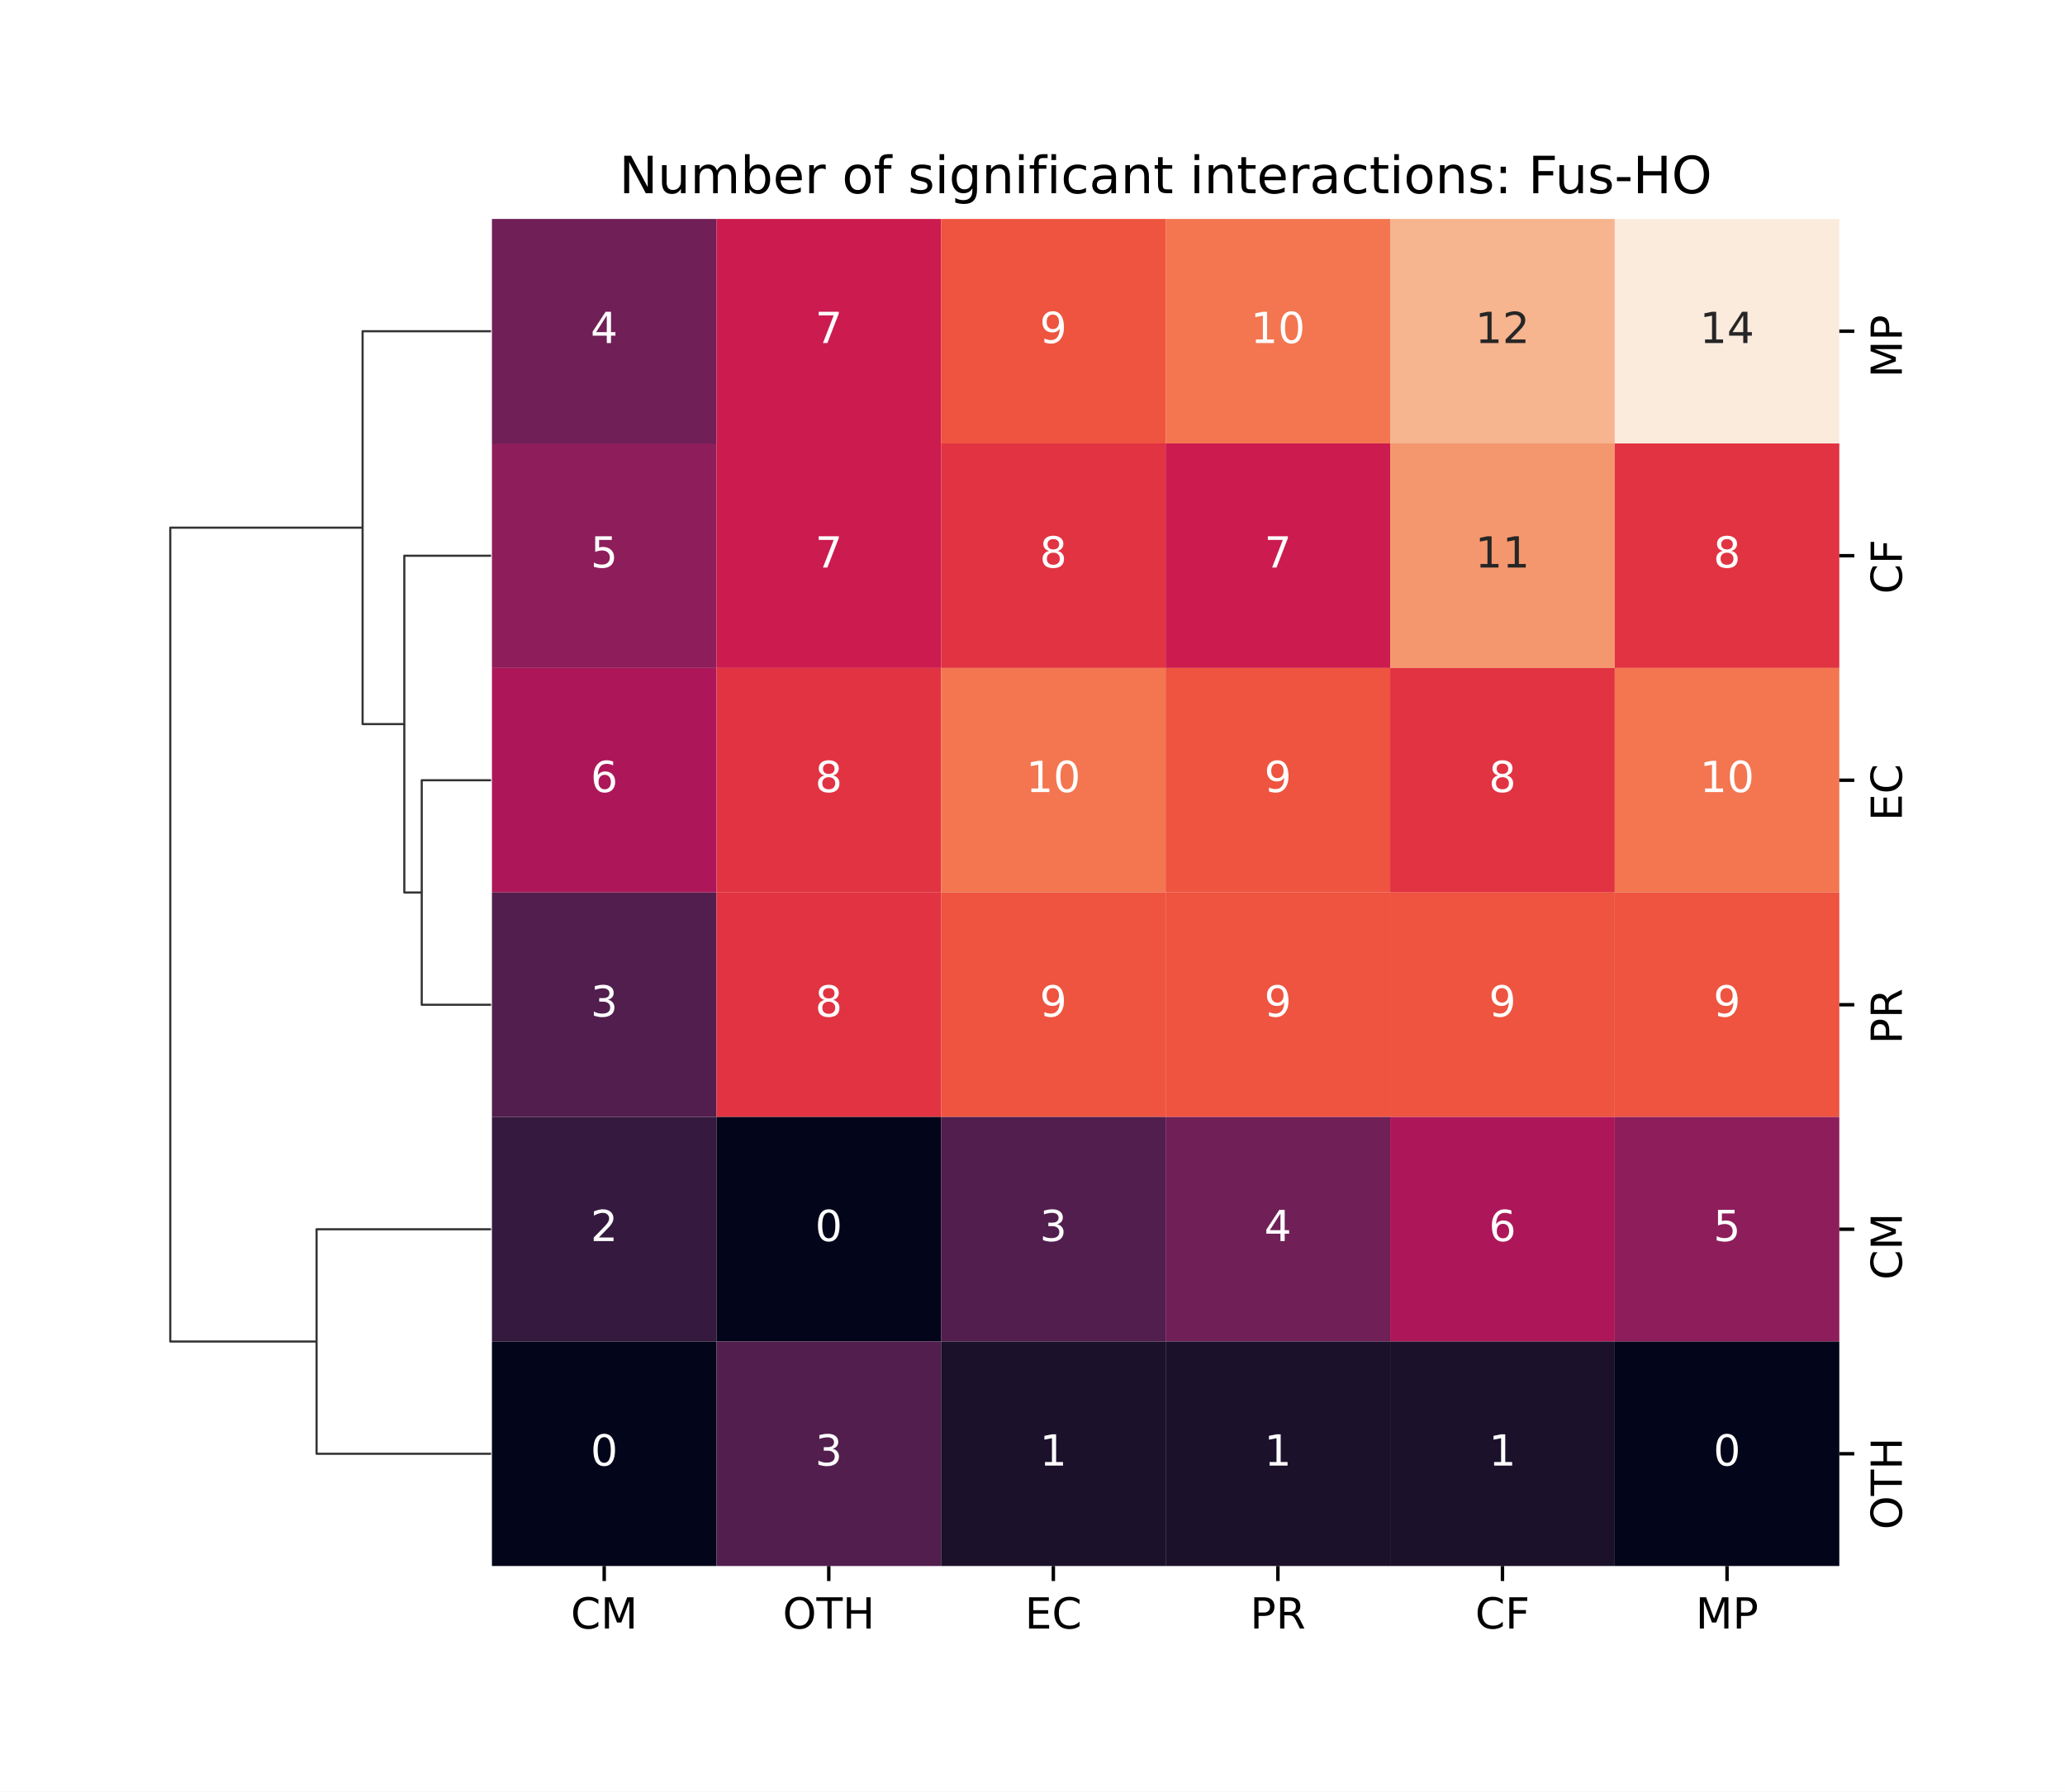
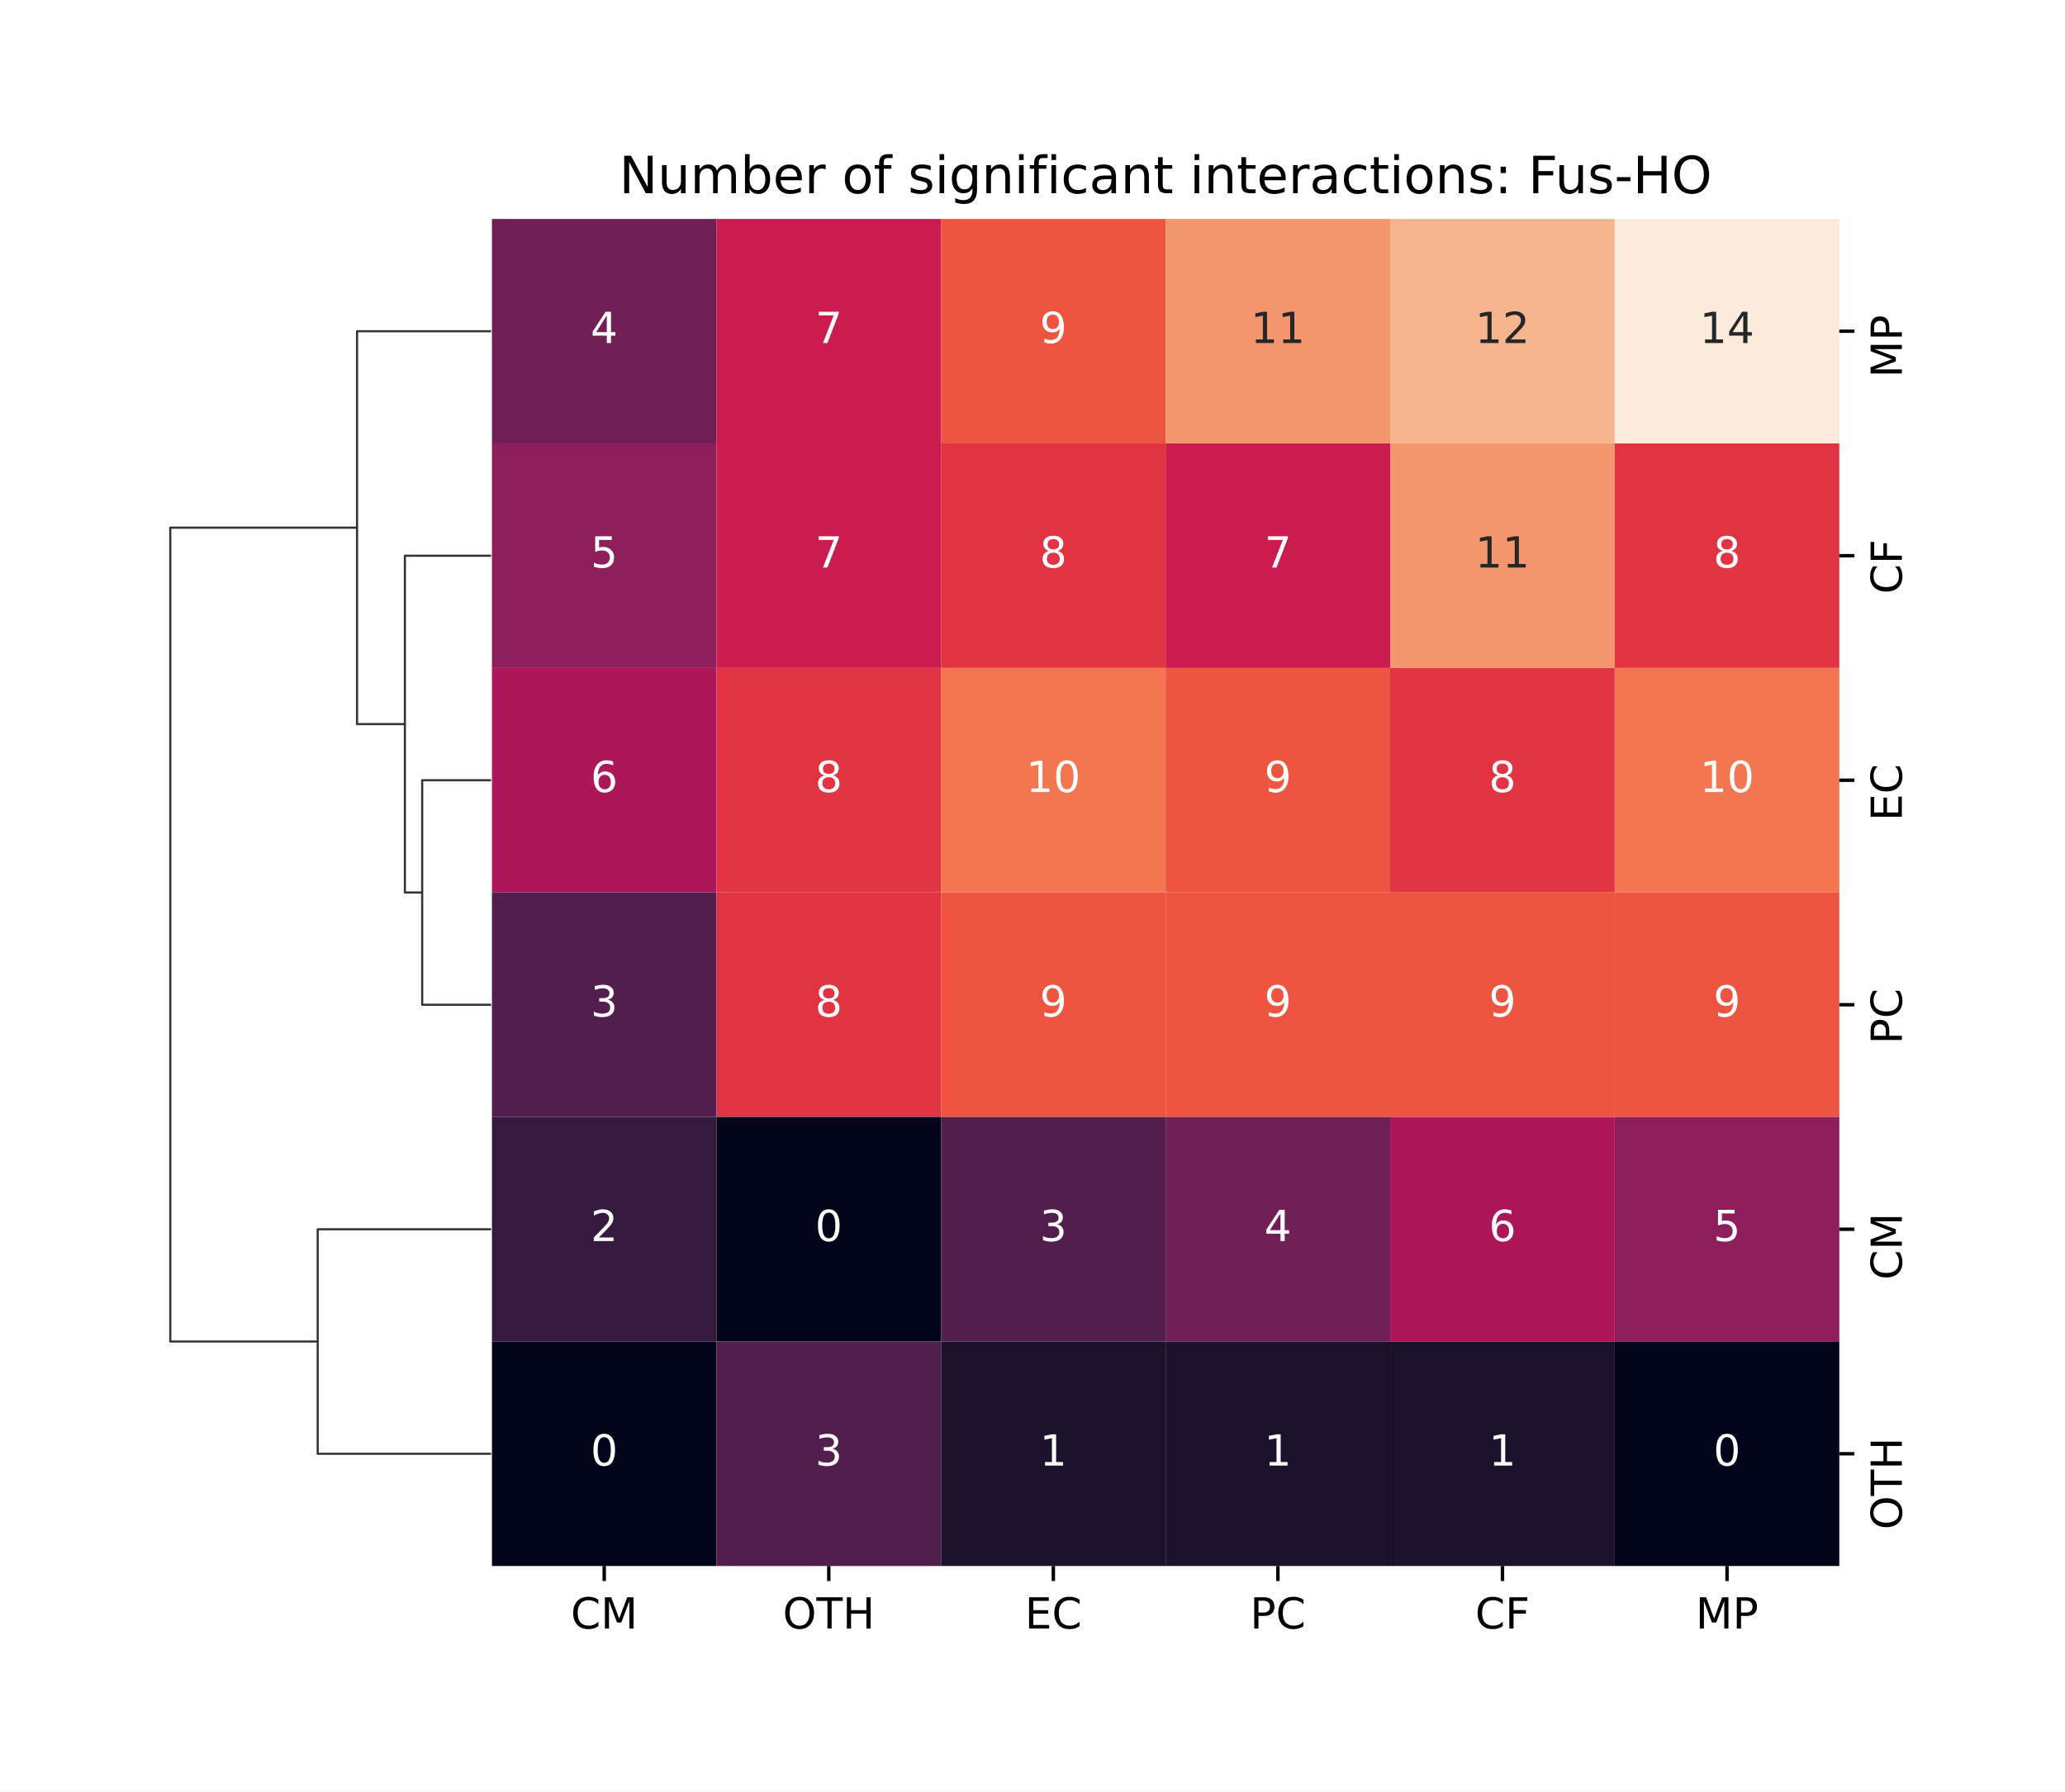
<svg xmlns="http://www.w3.org/2000/svg" xmlns:xlink="http://www.w3.org/1999/xlink" width="481.998pt" height="418.292pt" viewBox="0 0 481.998 418.292" version="1.1">
  <defs>
    <style type="text/css">*{stroke-linejoin: round; stroke-linecap: butt}</style>
  </defs>
  <g id="figure_1">
    <g id="patch_1">
      <path d="M 0 418.292  L 481.998 418.292  L 481.998 0  L 0 0  z " style="fill: #ffffff" />
    </g>
    <g id="axes_1">
      <g id="LineCollection_1">
-         <path d="M 114.624 182.158  L 98.439 182.158  L 98.439 234.574  L 114.624 234.574  " clip-path="url(#p8b8c25361e)" style="fill: none; stroke: #333333; stroke-width: 0.5" />
-         <path d="M 114.624 129.742  L 94.373 129.742  L 94.373 208.366  L 98.439 208.366  " clip-path="url(#p8b8c25361e)" style="fill: none; stroke: #333333; stroke-width: 0.5" />
-         <path d="M 114.624 77.326  L 84.635 77.326  L 84.635 169.054  L 94.373 169.054  " clip-path="url(#p8b8c25361e)" style="fill: none; stroke: #333333; stroke-width: 0.5" />
-         <path d="M 114.624 286.99  L 73.893 286.99  L 73.893 339.406  L 114.624 339.406  " clip-path="url(#p8b8c25361e)" style="fill: none; stroke: #333333; stroke-width: 0.5" />
-         <path d="M 84.635 123.19  L 39.744 123.19  L 39.744 313.198  L 73.893 313.198  " clip-path="url(#p8b8c25361e)" style="fill: none; stroke: #333333; stroke-width: 0.5" />
+         <path d="M 114.624 182.158  L 98.544 182.158  L 98.544 234.574  L 114.624 234.574  " clip-path="url(#pa2069830cd)" style="fill: none; stroke: #333333; stroke-width: 0.5" />
+         <path d="M 114.624 129.742  L 94.504 129.742  L 94.504 208.366  L 98.544 208.366  " clip-path="url(#pa2069830cd)" style="fill: none; stroke: #333333; stroke-width: 0.5" />
+         <path d="M 114.624 77.326  L 83.335 77.326  L 83.335 169.054  L 94.504 169.054  " clip-path="url(#pa2069830cd)" style="fill: none; stroke: #333333; stroke-width: 0.5" />
+         <path d="M 114.624 286.99  L 74.157 286.99  L 74.157 339.406  L 114.624 339.406  " clip-path="url(#pa2069830cd)" style="fill: none; stroke: #333333; stroke-width: 0.5" />
+         <path d="M 83.335 123.19  L 39.744 123.19  L 39.744 313.198  L 74.157 313.198  " clip-path="url(#pa2069830cd)" style="fill: none; stroke: #333333; stroke-width: 0.5" />
      </g>
    </g>
    <g id="axes_2">
      <g id="patch_2">
        <path d="M 114.824 365.614  L 429.32 365.614  L 429.32 51.118  L 114.824 51.118  z " style="fill: #ffffff" />
      </g>
      <g id="QuadMesh_1">
-         <path d="M 114.824 51.118  L 167.24 51.118  L 167.24 103.534  L 114.824 103.534  L 114.824 51.118  " clip-path="url(#p42b80b8819)" style="fill: #701f57" />
-         <path d="M 167.24 51.118  L 219.656 51.118  L 219.656 103.534  L 167.24 103.534  L 167.24 51.118  " clip-path="url(#p42b80b8819)" style="fill: #cb1b4f" />
-         <path d="M 219.656 51.118  L 272.072 51.118  L 272.072 103.534  L 219.656 103.534  L 219.656 51.118  " clip-path="url(#p42b80b8819)" style="fill: #ee543f" />
-         <path d="M 272.072 51.118  L 324.488 51.118  L 324.488 103.534  L 272.072 103.534  L 272.072 51.118  " clip-path="url(#p42b80b8819)" style="fill: #f37651" />
-         <path d="M 324.488 51.118  L 376.904 51.118  L 376.904 103.534  L 324.488 103.534  L 324.488 51.118  " clip-path="url(#p42b80b8819)" style="fill: #f6b48f" />
-         <path d="M 376.904 51.118  L 429.32 51.118  L 429.32 103.534  L 376.904 103.534  L 376.904 51.118  " clip-path="url(#p42b80b8819)" style="fill: #faebdd" />
-         <path d="M 114.824 103.534  L 167.24 103.534  L 167.24 155.95  L 114.824 155.95  L 114.824 103.534  " clip-path="url(#p42b80b8819)" style="fill: #8e1d5b" />
-         <path d="M 167.24 103.534  L 219.656 103.534  L 219.656 155.95  L 167.24 155.95  L 167.24 103.534  " clip-path="url(#p42b80b8819)" style="fill: #cb1b4f" />
-         <path d="M 219.656 103.534  L 272.072 103.534  L 272.072 155.95  L 219.656 155.95  L 219.656 103.534  " clip-path="url(#p42b80b8819)" style="fill: #e13342" />
-         <path d="M 272.072 103.534  L 324.488 103.534  L 324.488 155.95  L 272.072 155.95  L 272.072 103.534  " clip-path="url(#p42b80b8819)" style="fill: #cb1b4f" />
-         <path d="M 324.488 103.534  L 376.904 103.534  L 376.904 155.95  L 324.488 155.95  L 324.488 103.534  " clip-path="url(#p42b80b8819)" style="fill: #f5976e" />
-         <path d="M 376.904 103.534  L 429.32 103.534  L 429.32 155.95  L 376.904 155.95  L 376.904 103.534  " clip-path="url(#p42b80b8819)" style="fill: #e13342" />
-         <path d="M 114.824 155.95  L 167.24 155.95  L 167.24 208.366  L 114.824 208.366  L 114.824 155.95  " clip-path="url(#p42b80b8819)" style="fill: #ad1759" />
-         <path d="M 167.24 155.95  L 219.656 155.95  L 219.656 208.366  L 167.24 208.366  L 167.24 155.95  " clip-path="url(#p42b80b8819)" style="fill: #e13342" />
-         <path d="M 219.656 155.95  L 272.072 155.95  L 272.072 208.366  L 219.656 208.366  L 219.656 155.95  " clip-path="url(#p42b80b8819)" style="fill: #f37651" />
-         <path d="M 272.072 155.95  L 324.488 155.95  L 324.488 208.366  L 272.072 208.366  L 272.072 155.95  " clip-path="url(#p42b80b8819)" style="fill: #ee543f" />
-         <path d="M 324.488 155.95  L 376.904 155.95  L 376.904 208.366  L 324.488 208.366  L 324.488 155.95  " clip-path="url(#p42b80b8819)" style="fill: #e13342" />
-         <path d="M 376.904 155.95  L 429.32 155.95  L 429.32 208.366  L 376.904 208.366  L 376.904 155.95  " clip-path="url(#p42b80b8819)" style="fill: #f37651" />
-         <path d="M 114.824 208.366  L 167.24 208.366  L 167.24 260.782  L 114.824 260.782  L 114.824 208.366  " clip-path="url(#p42b80b8819)" style="fill: #511e4d" />
-         <path d="M 167.24 208.366  L 219.656 208.366  L 219.656 260.782  L 167.24 260.782  L 167.24 208.366  " clip-path="url(#p42b80b8819)" style="fill: #e13342" />
-         <path d="M 219.656 208.366  L 272.072 208.366  L 272.072 260.782  L 219.656 260.782  L 219.656 208.366  " clip-path="url(#p42b80b8819)" style="fill: #ee543f" />
-         <path d="M 272.072 208.366  L 324.488 208.366  L 324.488 260.782  L 272.072 260.782  L 272.072 208.366  " clip-path="url(#p42b80b8819)" style="fill: #ee543f" />
-         <path d="M 324.488 208.366  L 376.904 208.366  L 376.904 260.782  L 324.488 260.782  L 324.488 208.366  " clip-path="url(#p42b80b8819)" style="fill: #ee543f" />
-         <path d="M 376.904 208.366  L 429.32 208.366  L 429.32 260.782  L 376.904 260.782  L 376.904 208.366  " clip-path="url(#p42b80b8819)" style="fill: #ee543f" />
-         <path d="M 114.824 260.782  L 167.24 260.782  L 167.24 313.198  L 114.824 313.198  L 114.824 260.782  " clip-path="url(#p42b80b8819)" style="fill: #35193e" />
-         <path d="M 167.24 260.782  L 219.656 260.782  L 219.656 313.198  L 167.24 313.198  L 167.24 260.782  " clip-path="url(#p42b80b8819)" style="fill: #03051a" />
-         <path d="M 219.656 260.782  L 272.072 260.782  L 272.072 313.198  L 219.656 313.198  L 219.656 260.782  " clip-path="url(#p42b80b8819)" style="fill: #511e4d" />
-         <path d="M 272.072 260.782  L 324.488 260.782  L 324.488 313.198  L 272.072 313.198  L 272.072 260.782  " clip-path="url(#p42b80b8819)" style="fill: #701f57" />
-         <path d="M 324.488 260.782  L 376.904 260.782  L 376.904 313.198  L 324.488 313.198  L 324.488 260.782  " clip-path="url(#p42b80b8819)" style="fill: #ad1759" />
-         <path d="M 376.904 260.782  L 429.32 260.782  L 429.32 313.198  L 376.904 313.198  L 376.904 260.782  " clip-path="url(#p42b80b8819)" style="fill: #8e1d5b" />
-         <path d="M 114.824 313.198  L 167.24 313.198  L 167.24 365.614  L 114.824 365.614  L 114.824 313.198  " clip-path="url(#p42b80b8819)" style="fill: #03051a" />
-         <path d="M 167.24 313.198  L 219.656 313.198  L 219.656 365.614  L 167.24 365.614  L 167.24 313.198  " clip-path="url(#p42b80b8819)" style="fill: #511e4d" />
-         <path d="M 219.656 313.198  L 272.072 313.198  L 272.072 365.614  L 219.656 365.614  L 219.656 313.198  " clip-path="url(#p42b80b8819)" style="fill: #1b112b" />
-         <path d="M 272.072 313.198  L 324.488 313.198  L 324.488 365.614  L 272.072 365.614  L 272.072 313.198  " clip-path="url(#p42b80b8819)" style="fill: #1b112b" />
-         <path d="M 324.488 313.198  L 376.904 313.198  L 376.904 365.614  L 324.488 365.614  L 324.488 313.198  " clip-path="url(#p42b80b8819)" style="fill: #1b112b" />
-         <path d="M 376.904 313.198  L 429.32 313.198  L 429.32 365.614  L 376.904 365.614  L 376.904 313.198  " clip-path="url(#p42b80b8819)" style="fill: #03051a" />
+         <path d="M 114.824 51.118  L 167.24 51.118  L 167.24 103.534  L 114.824 103.534  L 114.824 51.118  " clip-path="url(#p927433a3f9)" style="fill: #701f57" />
+         <path d="M 167.24 51.118  L 219.656 51.118  L 219.656 103.534  L 167.24 103.534  L 167.24 51.118  " clip-path="url(#p927433a3f9)" style="fill: #cb1b4f" />
+         <path d="M 219.656 51.118  L 272.072 51.118  L 272.072 103.534  L 219.656 103.534  L 219.656 51.118  " clip-path="url(#p927433a3f9)" style="fill: #ee543f" />
+         <path d="M 272.072 51.118  L 324.488 51.118  L 324.488 103.534  L 272.072 103.534  L 272.072 51.118  " clip-path="url(#p927433a3f9)" style="fill: #f5976e" />
+         <path d="M 324.488 51.118  L 376.904 51.118  L 376.904 103.534  L 324.488 103.534  L 324.488 51.118  " clip-path="url(#p927433a3f9)" style="fill: #f6b48f" />
+         <path d="M 376.904 51.118  L 429.32 51.118  L 429.32 103.534  L 376.904 103.534  L 376.904 51.118  " clip-path="url(#p927433a3f9)" style="fill: #faebdd" />
+         <path d="M 114.824 103.534  L 167.24 103.534  L 167.24 155.95  L 114.824 155.95  L 114.824 103.534  " clip-path="url(#p927433a3f9)" style="fill: #8e1d5b" />
+         <path d="M 167.24 103.534  L 219.656 103.534  L 219.656 155.95  L 167.24 155.95  L 167.24 103.534  " clip-path="url(#p927433a3f9)" style="fill: #cb1b4f" />
+         <path d="M 219.656 103.534  L 272.072 103.534  L 272.072 155.95  L 219.656 155.95  L 219.656 103.534  " clip-path="url(#p927433a3f9)" style="fill: #e13342" />
+         <path d="M 272.072 103.534  L 324.488 103.534  L 324.488 155.95  L 272.072 155.95  L 272.072 103.534  " clip-path="url(#p927433a3f9)" style="fill: #cb1b4f" />
+         <path d="M 324.488 103.534  L 376.904 103.534  L 376.904 155.95  L 324.488 155.95  L 324.488 103.534  " clip-path="url(#p927433a3f9)" style="fill: #f5976e" />
+         <path d="M 376.904 103.534  L 429.32 103.534  L 429.32 155.95  L 376.904 155.95  L 376.904 103.534  " clip-path="url(#p927433a3f9)" style="fill: #e13342" />
+         <path d="M 114.824 155.95  L 167.24 155.95  L 167.24 208.366  L 114.824 208.366  L 114.824 155.95  " clip-path="url(#p927433a3f9)" style="fill: #ad1759" />
+         <path d="M 167.24 155.95  L 219.656 155.95  L 219.656 208.366  L 167.24 208.366  L 167.24 155.95  " clip-path="url(#p927433a3f9)" style="fill: #e13342" />
+         <path d="M 219.656 155.95  L 272.072 155.95  L 272.072 208.366  L 219.656 208.366  L 219.656 155.95  " clip-path="url(#p927433a3f9)" style="fill: #f37651" />
+         <path d="M 272.072 155.95  L 324.488 155.95  L 324.488 208.366  L 272.072 208.366  L 272.072 155.95  " clip-path="url(#p927433a3f9)" style="fill: #ee543f" />
+         <path d="M 324.488 155.95  L 376.904 155.95  L 376.904 208.366  L 324.488 208.366  L 324.488 155.95  " clip-path="url(#p927433a3f9)" style="fill: #e13342" />
+         <path d="M 376.904 155.95  L 429.32 155.95  L 429.32 208.366  L 376.904 208.366  L 376.904 155.95  " clip-path="url(#p927433a3f9)" style="fill: #f37651" />
+         <path d="M 114.824 208.366  L 167.24 208.366  L 167.24 260.782  L 114.824 260.782  L 114.824 208.366  " clip-path="url(#p927433a3f9)" style="fill: #511e4d" />
+         <path d="M 167.24 208.366  L 219.656 208.366  L 219.656 260.782  L 167.24 260.782  L 167.24 208.366  " clip-path="url(#p927433a3f9)" style="fill: #e13342" />
+         <path d="M 219.656 208.366  L 272.072 208.366  L 272.072 260.782  L 219.656 260.782  L 219.656 208.366  " clip-path="url(#p927433a3f9)" style="fill: #ee543f" />
+         <path d="M 272.072 208.366  L 324.488 208.366  L 324.488 260.782  L 272.072 260.782  L 272.072 208.366  " clip-path="url(#p927433a3f9)" style="fill: #ee543f" />
+         <path d="M 324.488 208.366  L 376.904 208.366  L 376.904 260.782  L 324.488 260.782  L 324.488 208.366  " clip-path="url(#p927433a3f9)" style="fill: #ee543f" />
+         <path d="M 376.904 208.366  L 429.32 208.366  L 429.32 260.782  L 376.904 260.782  L 376.904 208.366  " clip-path="url(#p927433a3f9)" style="fill: #ee543f" />
+         <path d="M 114.824 260.782  L 167.24 260.782  L 167.24 313.198  L 114.824 313.198  L 114.824 260.782  " clip-path="url(#p927433a3f9)" style="fill: #35193e" />
+         <path d="M 167.24 260.782  L 219.656 260.782  L 219.656 313.198  L 167.24 313.198  L 167.24 260.782  " clip-path="url(#p927433a3f9)" style="fill: #03051a" />
+         <path d="M 219.656 260.782  L 272.072 260.782  L 272.072 313.198  L 219.656 313.198  L 219.656 260.782  " clip-path="url(#p927433a3f9)" style="fill: #511e4d" />
+         <path d="M 272.072 260.782  L 324.488 260.782  L 324.488 313.198  L 272.072 313.198  L 272.072 260.782  " clip-path="url(#p927433a3f9)" style="fill: #701f57" />
+         <path d="M 324.488 260.782  L 376.904 260.782  L 376.904 313.198  L 324.488 313.198  L 324.488 260.782  " clip-path="url(#p927433a3f9)" style="fill: #ad1759" />
+         <path d="M 376.904 260.782  L 429.32 260.782  L 429.32 313.198  L 376.904 313.198  L 376.904 260.782  " clip-path="url(#p927433a3f9)" style="fill: #8e1d5b" />
+         <path d="M 114.824 313.198  L 167.24 313.198  L 167.24 365.614  L 114.824 365.614  L 114.824 313.198  " clip-path="url(#p927433a3f9)" style="fill: #03051a" />
+         <path d="M 167.24 313.198  L 219.656 313.198  L 219.656 365.614  L 167.24 365.614  L 167.24 313.198  " clip-path="url(#p927433a3f9)" style="fill: #511e4d" />
+         <path d="M 219.656 313.198  L 272.072 313.198  L 272.072 365.614  L 219.656 365.614  L 219.656 313.198  " clip-path="url(#p927433a3f9)" style="fill: #1b112b" />
+         <path d="M 272.072 313.198  L 324.488 313.198  L 324.488 365.614  L 272.072 365.614  L 272.072 313.198  " clip-path="url(#p927433a3f9)" style="fill: #1b112b" />
+         <path d="M 324.488 313.198  L 376.904 313.198  L 376.904 365.614  L 324.488 365.614  L 324.488 313.198  " clip-path="url(#p927433a3f9)" style="fill: #1b112b" />
+         <path d="M 376.904 313.198  L 429.32 313.198  L 429.32 365.614  L 376.904 365.614  L 376.904 313.198  " clip-path="url(#p927433a3f9)" style="fill: #03051a" />
      </g>
      <g id="matplotlib.axis_1">
        <g id="xtick_1">
          <g id="line2d_1">
            <defs>
-               <path id="mcbe3bfb4ef" d="M 0 0  L 0 3.5  " style="stroke: #000000; stroke-width: 0.8" />
+               <path id="mae37ddc9cd" d="M 0 0  L 0 3.5  " style="stroke: #000000; stroke-width: 0.8" />
            </defs>
            <g>
-               <use xlink:href="#mcbe3bfb4ef" x="141.032" y="365.614" style="stroke: #000000; stroke-width: 0.8" />
+               <use xlink:href="#mae37ddc9cd" x="141.032" y="365.614" style="stroke: #000000; stroke-width: 0.8" />
            </g>
          </g>
          <g id="text_1">
            <text style="font-size: 10px; font-family: 'DejaVu Sans', 'Bitstream Vera Sans', 'Computer Modern Sans Serif', 'Lucida Grande', 'Verdana', 'Geneva', 'Lucid', 'Arial', 'Helvetica', 'Avant Garde', sans-serif; text-anchor: middle" x="141.032" y="380.213" transform="rotate(-0 141.032 380.2126)">CM</text>
          </g>
        </g>
        <g id="xtick_2">
          <g id="line2d_2">
            <g>
-               <use xlink:href="#mcbe3bfb4ef" x="193.448" y="365.614" style="stroke: #000000; stroke-width: 0.8" />
+               <use xlink:href="#mae37ddc9cd" x="193.448" y="365.614" style="stroke: #000000; stroke-width: 0.8" />
            </g>
          </g>
          <g id="text_2">
            <text style="font-size: 10px; font-family: 'DejaVu Sans', 'Bitstream Vera Sans', 'Computer Modern Sans Serif', 'Lucida Grande', 'Verdana', 'Geneva', 'Lucid', 'Arial', 'Helvetica', 'Avant Garde', sans-serif; text-anchor: middle" x="193.448" y="380.213" transform="rotate(-0 193.448 380.2126)">OTH</text>
          </g>
        </g>
        <g id="xtick_3">
          <g id="line2d_3">
            <g>
-               <use xlink:href="#mcbe3bfb4ef" x="245.864" y="365.614" style="stroke: #000000; stroke-width: 0.8" />
+               <use xlink:href="#mae37ddc9cd" x="245.864" y="365.614" style="stroke: #000000; stroke-width: 0.8" />
            </g>
          </g>
          <g id="text_3">
            <text style="font-size: 10px; font-family: 'DejaVu Sans', 'Bitstream Vera Sans', 'Computer Modern Sans Serif', 'Lucida Grande', 'Verdana', 'Geneva', 'Lucid', 'Arial', 'Helvetica', 'Avant Garde', sans-serif; text-anchor: middle" x="245.864" y="380.213" transform="rotate(-0 245.864 380.2126)">EC</text>
          </g>
        </g>
        <g id="xtick_4">
          <g id="line2d_4">
            <g>
-               <use xlink:href="#mcbe3bfb4ef" x="298.28" y="365.614" style="stroke: #000000; stroke-width: 0.8" />
+               <use xlink:href="#mae37ddc9cd" x="298.28" y="365.614" style="stroke: #000000; stroke-width: 0.8" />
            </g>
          </g>
          <g id="text_4">
-             <text style="font-size: 10px; font-family: 'DejaVu Sans', 'Bitstream Vera Sans', 'Computer Modern Sans Serif', 'Lucida Grande', 'Verdana', 'Geneva', 'Lucid', 'Arial', 'Helvetica', 'Avant Garde', sans-serif; text-anchor: middle" x="298.28" y="380.213" transform="rotate(-0 298.28 380.2126)">PR</text>
+             <text style="font-size: 10px; font-family: 'DejaVu Sans', 'Bitstream Vera Sans', 'Computer Modern Sans Serif', 'Lucida Grande', 'Verdana', 'Geneva', 'Lucid', 'Arial', 'Helvetica', 'Avant Garde', sans-serif; text-anchor: middle" x="298.28" y="380.213" transform="rotate(-0 298.28 380.2126)">PC</text>
          </g>
        </g>
        <g id="xtick_5">
          <g id="line2d_5">
            <g>
-               <use xlink:href="#mcbe3bfb4ef" x="350.696" y="365.614" style="stroke: #000000; stroke-width: 0.8" />
+               <use xlink:href="#mae37ddc9cd" x="350.696" y="365.614" style="stroke: #000000; stroke-width: 0.8" />
            </g>
          </g>
          <g id="text_5">
            <text style="font-size: 10px; font-family: 'DejaVu Sans', 'Bitstream Vera Sans', 'Computer Modern Sans Serif', 'Lucida Grande', 'Verdana', 'Geneva', 'Lucid', 'Arial', 'Helvetica', 'Avant Garde', sans-serif; text-anchor: middle" x="350.696" y="380.213" transform="rotate(-0 350.696 380.2126)">CF</text>
          </g>
        </g>
        <g id="xtick_6">
          <g id="line2d_6">
            <g>
-               <use xlink:href="#mcbe3bfb4ef" x="403.112" y="365.614" style="stroke: #000000; stroke-width: 0.8" />
+               <use xlink:href="#mae37ddc9cd" x="403.112" y="365.614" style="stroke: #000000; stroke-width: 0.8" />
            </g>
          </g>
          <g id="text_6">
            <text style="font-size: 10px; font-family: 'DejaVu Sans', 'Bitstream Vera Sans', 'Computer Modern Sans Serif', 'Lucida Grande', 'Verdana', 'Geneva', 'Lucid', 'Arial', 'Helvetica', 'Avant Garde', sans-serif; text-anchor: middle" x="403.112" y="380.213" transform="rotate(-0 403.112 380.2126)">MP</text>
          </g>
        </g>
      </g>
      <g id="matplotlib.axis_2">
        <g id="ytick_1">
          <g id="line2d_7">
            <defs>
-               <path id="m24ce72ab6a" d="M 0 0  L 3.5 0  " style="stroke: #000000; stroke-width: 0.8" />
+               <path id="m89f5abb1a2" d="M 0 0  L 3.5 0  " style="stroke: #000000; stroke-width: 0.8" />
            </defs>
            <g>
-               <use xlink:href="#m24ce72ab6a" x="429.32" y="77.326" style="stroke: #000000; stroke-width: 0.8" />
+               <use xlink:href="#m89f5abb1a2" x="429.32" y="77.326" style="stroke: #000000; stroke-width: 0.8" />
            </g>
          </g>
          <g id="text_7">
            <text style="font-size: 10px; font-family: 'DejaVu Sans', 'Bitstream Vera Sans', 'Computer Modern Sans Serif', 'Lucida Grande', 'Verdana', 'Geneva', 'Lucid', 'Arial', 'Helvetica', 'Avant Garde', sans-serif" transform="translate(443.9184 88.18472) rotate(-90)">MP</text>
          </g>
        </g>
        <g id="ytick_2">
          <g id="line2d_8">
            <g>
-               <use xlink:href="#m24ce72ab6a" x="429.32" y="129.742" style="stroke: #000000; stroke-width: 0.8" />
+               <use xlink:href="#m89f5abb1a2" x="429.32" y="129.742" style="stroke: #000000; stroke-width: 0.8" />
            </g>
          </g>
          <g id="text_8">
            <text style="font-size: 10px; font-family: 'DejaVu Sans', 'Bitstream Vera Sans', 'Computer Modern Sans Serif', 'Lucida Grande', 'Verdana', 'Geneva', 'Lucid', 'Arial', 'Helvetica', 'Avant Garde', sans-serif" transform="translate(443.9184 138.6773) rotate(-90)">CF</text>
          </g>
        </g>
        <g id="ytick_3">
          <g id="line2d_9">
            <g>
-               <use xlink:href="#m24ce72ab6a" x="429.32" y="182.158" style="stroke: #000000; stroke-width: 0.8" />
+               <use xlink:href="#m89f5abb1a2" x="429.32" y="182.158" style="stroke: #000000; stroke-width: 0.8" />
            </g>
          </g>
          <g id="text_9">
            <text style="font-size: 10px; font-family: 'DejaVu Sans', 'Bitstream Vera Sans', 'Computer Modern Sans Serif', 'Lucida Grande', 'Verdana', 'Geneva', 'Lucid', 'Arial', 'Helvetica', 'Avant Garde', sans-serif" transform="translate(443.9184 191.6605) rotate(-90)">EC</text>
          </g>
        </g>
        <g id="ytick_4">
          <g id="line2d_10">
            <g>
-               <use xlink:href="#m24ce72ab6a" x="429.32" y="234.574" style="stroke: #000000; stroke-width: 0.8" />
+               <use xlink:href="#m89f5abb1a2" x="429.32" y="234.574" style="stroke: #000000; stroke-width: 0.8" />
            </g>
          </g>
          <g id="text_10">
-             <text style="font-size: 10px; font-family: 'DejaVu Sans', 'Bitstream Vera Sans', 'Computer Modern Sans Serif', 'Lucida Grande', 'Verdana', 'Geneva', 'Lucid', 'Arial', 'Helvetica', 'Avant Garde', sans-serif" transform="translate(443.9184 243.753) rotate(-90)">PR</text>
+             <text style="font-size: 10px; font-family: 'DejaVu Sans', 'Bitstream Vera Sans', 'Computer Modern Sans Serif', 'Lucida Grande', 'Verdana', 'Geneva', 'Lucid', 'Arial', 'Helvetica', 'Avant Garde', sans-serif" transform="translate(443.9184 243.7874) rotate(-90)">PC</text>
          </g>
        </g>
        <g id="ytick_5">
          <g id="line2d_11">
            <g>
-               <use xlink:href="#m24ce72ab6a" x="429.32" y="286.99" style="stroke: #000000; stroke-width: 0.8" />
+               <use xlink:href="#m89f5abb1a2" x="429.32" y="286.99" style="stroke: #000000; stroke-width: 0.8" />
            </g>
          </g>
          <g id="text_11">
            <text style="font-size: 10px; font-family: 'DejaVu Sans', 'Bitstream Vera Sans', 'Computer Modern Sans Serif', 'Lucida Grande', 'Verdana', 'Geneva', 'Lucid', 'Arial', 'Helvetica', 'Avant Garde', sans-serif" transform="translate(443.9184 298.8018) rotate(-90)">CM</text>
          </g>
        </g>
        <g id="ytick_6">
          <g id="line2d_12">
            <g>
-               <use xlink:href="#m24ce72ab6a" x="429.32" y="339.406" style="stroke: #000000; stroke-width: 0.8" />
+               <use xlink:href="#m89f5abb1a2" x="429.32" y="339.406" style="stroke: #000000; stroke-width: 0.8" />
            </g>
          </g>
          <g id="text_12">
            <text style="font-size: 10px; font-family: 'DejaVu Sans', 'Bitstream Vera Sans', 'Computer Modern Sans Serif', 'Lucida Grande', 'Verdana', 'Geneva', 'Lucid', 'Arial', 'Helvetica', 'Avant Garde', sans-serif" transform="translate(443.9184 357.1069) rotate(-90)">OTH</text>
          </g>
        </g>
      </g>
      <g id="text_13">
        <text style="font-size: 10px; font-family: 'DejaVu Sans', 'Bitstream Vera Sans', 'Computer Modern Sans Serif', 'Lucida Grande', 'Verdana', 'Geneva', 'Lucid', 'Arial', 'Helvetica', 'Avant Garde', sans-serif; text-anchor: middle; fill: #ffffff" x="141.032" y="80.085" transform="rotate(-0 141.032 80.0855)">4</text>
      </g>
      <g id="text_14">
        <text style="font-size: 10px; font-family: 'DejaVu Sans', 'Bitstream Vera Sans', 'Computer Modern Sans Serif', 'Lucida Grande', 'Verdana', 'Geneva', 'Lucid', 'Arial', 'Helvetica', 'Avant Garde', sans-serif; text-anchor: middle; fill: #ffffff" x="193.448" y="80.085" transform="rotate(-0 193.448 80.0855)">7</text>
      </g>
      <g id="text_15">
        <text style="font-size: 10px; font-family: 'DejaVu Sans', 'Bitstream Vera Sans', 'Computer Modern Sans Serif', 'Lucida Grande', 'Verdana', 'Geneva', 'Lucid', 'Arial', 'Helvetica', 'Avant Garde', sans-serif; text-anchor: middle; fill: #ffffff" x="245.864" y="80.085" transform="rotate(-0 245.864 80.0855)">9</text>
      </g>
      <g id="text_16">
-         <text style="font-size: 10px; font-family: 'DejaVu Sans', 'Bitstream Vera Sans', 'Computer Modern Sans Serif', 'Lucida Grande', 'Verdana', 'Geneva', 'Lucid', 'Arial', 'Helvetica', 'Avant Garde', sans-serif; text-anchor: middle; fill: #ffffff" x="298.28" y="80.085" transform="rotate(-0 298.28 80.0855)">10</text>
+         <text style="font-size: 10px; font-family: 'DejaVu Sans', 'Bitstream Vera Sans', 'Computer Modern Sans Serif', 'Lucida Grande', 'Verdana', 'Geneva', 'Lucid', 'Arial', 'Helvetica', 'Avant Garde', sans-serif; text-anchor: middle; fill: #262626" x="298.28" y="80.085" transform="rotate(-0 298.28 80.0855)">11</text>
      </g>
      <g id="text_17">
        <text style="font-size: 10px; font-family: 'DejaVu Sans', 'Bitstream Vera Sans', 'Computer Modern Sans Serif', 'Lucida Grande', 'Verdana', 'Geneva', 'Lucid', 'Arial', 'Helvetica', 'Avant Garde', sans-serif; text-anchor: middle; fill: #262626" x="350.696" y="80.085" transform="rotate(-0 350.696 80.0855)">12</text>
      </g>
      <g id="text_18">
        <text style="font-size: 10px; font-family: 'DejaVu Sans', 'Bitstream Vera Sans', 'Computer Modern Sans Serif', 'Lucida Grande', 'Verdana', 'Geneva', 'Lucid', 'Arial', 'Helvetica', 'Avant Garde', sans-serif; text-anchor: middle; fill: #262626" x="403.112" y="80.085" transform="rotate(-0 403.112 80.0855)">14</text>
      </g>
      <g id="text_19">
        <text style="font-size: 10px; font-family: 'DejaVu Sans', 'Bitstream Vera Sans', 'Computer Modern Sans Serif', 'Lucida Grande', 'Verdana', 'Geneva', 'Lucid', 'Arial', 'Helvetica', 'Avant Garde', sans-serif; text-anchor: middle; fill: #ffffff" x="141.032" y="132.501" transform="rotate(-0 141.032 132.5015)">5</text>
      </g>
      <g id="text_20">
        <text style="font-size: 10px; font-family: 'DejaVu Sans', 'Bitstream Vera Sans', 'Computer Modern Sans Serif', 'Lucida Grande', 'Verdana', 'Geneva', 'Lucid', 'Arial', 'Helvetica', 'Avant Garde', sans-serif; text-anchor: middle; fill: #ffffff" x="193.448" y="132.501" transform="rotate(-0 193.448 132.5015)">7</text>
      </g>
      <g id="text_21">
        <text style="font-size: 10px; font-family: 'DejaVu Sans', 'Bitstream Vera Sans', 'Computer Modern Sans Serif', 'Lucida Grande', 'Verdana', 'Geneva', 'Lucid', 'Arial', 'Helvetica', 'Avant Garde', sans-serif; text-anchor: middle; fill: #ffffff" x="245.864" y="132.501" transform="rotate(-0 245.864 132.5015)">8</text>
      </g>
      <g id="text_22">
        <text style="font-size: 10px; font-family: 'DejaVu Sans', 'Bitstream Vera Sans', 'Computer Modern Sans Serif', 'Lucida Grande', 'Verdana', 'Geneva', 'Lucid', 'Arial', 'Helvetica', 'Avant Garde', sans-serif; text-anchor: middle; fill: #ffffff" x="298.28" y="132.501" transform="rotate(-0 298.28 132.5015)">7</text>
      </g>
      <g id="text_23">
        <text style="font-size: 10px; font-family: 'DejaVu Sans', 'Bitstream Vera Sans', 'Computer Modern Sans Serif', 'Lucida Grande', 'Verdana', 'Geneva', 'Lucid', 'Arial', 'Helvetica', 'Avant Garde', sans-serif; text-anchor: middle; fill: #262626" x="350.696" y="132.501" transform="rotate(-0 350.696 132.5015)">11</text>
      </g>
      <g id="text_24">
        <text style="font-size: 10px; font-family: 'DejaVu Sans', 'Bitstream Vera Sans', 'Computer Modern Sans Serif', 'Lucida Grande', 'Verdana', 'Geneva', 'Lucid', 'Arial', 'Helvetica', 'Avant Garde', sans-serif; text-anchor: middle; fill: #ffffff" x="403.112" y="132.501" transform="rotate(-0 403.112 132.5015)">8</text>
      </g>
      <g id="text_25">
        <text style="font-size: 10px; font-family: 'DejaVu Sans', 'Bitstream Vera Sans', 'Computer Modern Sans Serif', 'Lucida Grande', 'Verdana', 'Geneva', 'Lucid', 'Arial', 'Helvetica', 'Avant Garde', sans-serif; text-anchor: middle; fill: #ffffff" x="141.032" y="184.917" transform="rotate(-0 141.032 184.9175)">6</text>
      </g>
      <g id="text_26">
        <text style="font-size: 10px; font-family: 'DejaVu Sans', 'Bitstream Vera Sans', 'Computer Modern Sans Serif', 'Lucida Grande', 'Verdana', 'Geneva', 'Lucid', 'Arial', 'Helvetica', 'Avant Garde', sans-serif; text-anchor: middle; fill: #ffffff" x="193.448" y="184.917" transform="rotate(-0 193.448 184.9175)">8</text>
      </g>
      <g id="text_27">
        <text style="font-size: 10px; font-family: 'DejaVu Sans', 'Bitstream Vera Sans', 'Computer Modern Sans Serif', 'Lucida Grande', 'Verdana', 'Geneva', 'Lucid', 'Arial', 'Helvetica', 'Avant Garde', sans-serif; text-anchor: middle; fill: #ffffff" x="245.864" y="184.917" transform="rotate(-0 245.864 184.9175)">10</text>
      </g>
      <g id="text_28">
        <text style="font-size: 10px; font-family: 'DejaVu Sans', 'Bitstream Vera Sans', 'Computer Modern Sans Serif', 'Lucida Grande', 'Verdana', 'Geneva', 'Lucid', 'Arial', 'Helvetica', 'Avant Garde', sans-serif; text-anchor: middle; fill: #ffffff" x="298.28" y="184.917" transform="rotate(-0 298.28 184.9175)">9</text>
      </g>
      <g id="text_29">
        <text style="font-size: 10px; font-family: 'DejaVu Sans', 'Bitstream Vera Sans', 'Computer Modern Sans Serif', 'Lucida Grande', 'Verdana', 'Geneva', 'Lucid', 'Arial', 'Helvetica', 'Avant Garde', sans-serif; text-anchor: middle; fill: #ffffff" x="350.696" y="184.917" transform="rotate(-0 350.696 184.9175)">8</text>
      </g>
      <g id="text_30">
        <text style="font-size: 10px; font-family: 'DejaVu Sans', 'Bitstream Vera Sans', 'Computer Modern Sans Serif', 'Lucida Grande', 'Verdana', 'Geneva', 'Lucid', 'Arial', 'Helvetica', 'Avant Garde', sans-serif; text-anchor: middle; fill: #ffffff" x="403.112" y="184.917" transform="rotate(-0 403.112 184.9175)">10</text>
      </g>
      <g id="text_31">
        <text style="font-size: 10px; font-family: 'DejaVu Sans', 'Bitstream Vera Sans', 'Computer Modern Sans Serif', 'Lucida Grande', 'Verdana', 'Geneva', 'Lucid', 'Arial', 'Helvetica', 'Avant Garde', sans-serif; text-anchor: middle; fill: #ffffff" x="141.032" y="237.333" transform="rotate(-0 141.032 237.3335)">3</text>
      </g>
      <g id="text_32">
        <text style="font-size: 10px; font-family: 'DejaVu Sans', 'Bitstream Vera Sans', 'Computer Modern Sans Serif', 'Lucida Grande', 'Verdana', 'Geneva', 'Lucid', 'Arial', 'Helvetica', 'Avant Garde', sans-serif; text-anchor: middle; fill: #ffffff" x="193.448" y="237.333" transform="rotate(-0 193.448 237.3335)">8</text>
      </g>
      <g id="text_33">
        <text style="font-size: 10px; font-family: 'DejaVu Sans', 'Bitstream Vera Sans', 'Computer Modern Sans Serif', 'Lucida Grande', 'Verdana', 'Geneva', 'Lucid', 'Arial', 'Helvetica', 'Avant Garde', sans-serif; text-anchor: middle; fill: #ffffff" x="245.864" y="237.333" transform="rotate(-0 245.864 237.3335)">9</text>
      </g>
      <g id="text_34">
        <text style="font-size: 10px; font-family: 'DejaVu Sans', 'Bitstream Vera Sans', 'Computer Modern Sans Serif', 'Lucida Grande', 'Verdana', 'Geneva', 'Lucid', 'Arial', 'Helvetica', 'Avant Garde', sans-serif; text-anchor: middle; fill: #ffffff" x="298.28" y="237.333" transform="rotate(-0 298.28 237.3335)">9</text>
      </g>
      <g id="text_35">
        <text style="font-size: 10px; font-family: 'DejaVu Sans', 'Bitstream Vera Sans', 'Computer Modern Sans Serif', 'Lucida Grande', 'Verdana', 'Geneva', 'Lucid', 'Arial', 'Helvetica', 'Avant Garde', sans-serif; text-anchor: middle; fill: #ffffff" x="350.696" y="237.333" transform="rotate(-0 350.696 237.3335)">9</text>
      </g>
      <g id="text_36">
        <text style="font-size: 10px; font-family: 'DejaVu Sans', 'Bitstream Vera Sans', 'Computer Modern Sans Serif', 'Lucida Grande', 'Verdana', 'Geneva', 'Lucid', 'Arial', 'Helvetica', 'Avant Garde', sans-serif; text-anchor: middle; fill: #ffffff" x="403.112" y="237.333" transform="rotate(-0 403.112 237.3335)">9</text>
      </g>
      <g id="text_37">
        <text style="font-size: 10px; font-family: 'DejaVu Sans', 'Bitstream Vera Sans', 'Computer Modern Sans Serif', 'Lucida Grande', 'Verdana', 'Geneva', 'Lucid', 'Arial', 'Helvetica', 'Avant Garde', sans-serif; text-anchor: middle; fill: #ffffff" x="141.032" y="289.75" transform="rotate(-0 141.032 289.7495)">2</text>
      </g>
      <g id="text_38">
        <text style="font-size: 10px; font-family: 'DejaVu Sans', 'Bitstream Vera Sans', 'Computer Modern Sans Serif', 'Lucida Grande', 'Verdana', 'Geneva', 'Lucid', 'Arial', 'Helvetica', 'Avant Garde', sans-serif; text-anchor: middle; fill: #ffffff" x="193.448" y="289.75" transform="rotate(-0 193.448 289.7495)">0</text>
      </g>
      <g id="text_39">
        <text style="font-size: 10px; font-family: 'DejaVu Sans', 'Bitstream Vera Sans', 'Computer Modern Sans Serif', 'Lucida Grande', 'Verdana', 'Geneva', 'Lucid', 'Arial', 'Helvetica', 'Avant Garde', sans-serif; text-anchor: middle; fill: #ffffff" x="245.864" y="289.75" transform="rotate(-0 245.864 289.7495)">3</text>
      </g>
      <g id="text_40">
        <text style="font-size: 10px; font-family: 'DejaVu Sans', 'Bitstream Vera Sans', 'Computer Modern Sans Serif', 'Lucida Grande', 'Verdana', 'Geneva', 'Lucid', 'Arial', 'Helvetica', 'Avant Garde', sans-serif; text-anchor: middle; fill: #ffffff" x="298.28" y="289.75" transform="rotate(-0 298.28 289.7495)">4</text>
      </g>
      <g id="text_41">
        <text style="font-size: 10px; font-family: 'DejaVu Sans', 'Bitstream Vera Sans', 'Computer Modern Sans Serif', 'Lucida Grande', 'Verdana', 'Geneva', 'Lucid', 'Arial', 'Helvetica', 'Avant Garde', sans-serif; text-anchor: middle; fill: #ffffff" x="350.696" y="289.75" transform="rotate(-0 350.696 289.7495)">6</text>
      </g>
      <g id="text_42">
        <text style="font-size: 10px; font-family: 'DejaVu Sans', 'Bitstream Vera Sans', 'Computer Modern Sans Serif', 'Lucida Grande', 'Verdana', 'Geneva', 'Lucid', 'Arial', 'Helvetica', 'Avant Garde', sans-serif; text-anchor: middle; fill: #ffffff" x="403.112" y="289.75" transform="rotate(-0 403.112 289.7495)">5</text>
      </g>
      <g id="text_43">
        <text style="font-size: 10px; font-family: 'DejaVu Sans', 'Bitstream Vera Sans', 'Computer Modern Sans Serif', 'Lucida Grande', 'Verdana', 'Geneva', 'Lucid', 'Arial', 'Helvetica', 'Avant Garde', sans-serif; text-anchor: middle; fill: #ffffff" x="141.032" y="342.166" transform="rotate(-0 141.032 342.1655)">0</text>
      </g>
      <g id="text_44">
        <text style="font-size: 10px; font-family: 'DejaVu Sans', 'Bitstream Vera Sans', 'Computer Modern Sans Serif', 'Lucida Grande', 'Verdana', 'Geneva', 'Lucid', 'Arial', 'Helvetica', 'Avant Garde', sans-serif; text-anchor: middle; fill: #ffffff" x="193.448" y="342.166" transform="rotate(-0 193.448 342.1655)">3</text>
      </g>
      <g id="text_45">
        <text style="font-size: 10px; font-family: 'DejaVu Sans', 'Bitstream Vera Sans', 'Computer Modern Sans Serif', 'Lucida Grande', 'Verdana', 'Geneva', 'Lucid', 'Arial', 'Helvetica', 'Avant Garde', sans-serif; text-anchor: middle; fill: #ffffff" x="245.864" y="342.166" transform="rotate(-0 245.864 342.1655)">1</text>
      </g>
      <g id="text_46">
        <text style="font-size: 10px; font-family: 'DejaVu Sans', 'Bitstream Vera Sans', 'Computer Modern Sans Serif', 'Lucida Grande', 'Verdana', 'Geneva', 'Lucid', 'Arial', 'Helvetica', 'Avant Garde', sans-serif; text-anchor: middle; fill: #ffffff" x="298.28" y="342.166" transform="rotate(-0 298.28 342.1655)">1</text>
      </g>
      <g id="text_47">
        <text style="font-size: 10px; font-family: 'DejaVu Sans', 'Bitstream Vera Sans', 'Computer Modern Sans Serif', 'Lucida Grande', 'Verdana', 'Geneva', 'Lucid', 'Arial', 'Helvetica', 'Avant Garde', sans-serif; text-anchor: middle; fill: #ffffff" x="350.696" y="342.166" transform="rotate(-0 350.696 342.1655)">1</text>
      </g>
      <g id="text_48">
        <text style="font-size: 10px; font-family: 'DejaVu Sans', 'Bitstream Vera Sans', 'Computer Modern Sans Serif', 'Lucida Grande', 'Verdana', 'Geneva', 'Lucid', 'Arial', 'Helvetica', 'Avant Garde', sans-serif; text-anchor: middle; fill: #ffffff" x="403.112" y="342.166" transform="rotate(-0 403.112 342.1655)">0</text>
      </g>
      <g id="text_49">
        <text style="font-size: 12px; font-family: 'DejaVu Sans', 'Bitstream Vera Sans', 'Computer Modern Sans Serif', 'Lucida Grande', 'Verdana', 'Geneva', 'Lucid', 'Arial', 'Helvetica', 'Avant Garde', sans-serif; text-anchor: middle" x="272.072" y="45.118" transform="rotate(-0 272.072 45.11812)">Number of significant interactions: Fus-HO</text>
      </g>
    </g>
  </g>
  <defs>
-     <clipPath id="p8b8c25361e">
+     <clipPath id="pa2069830cd">
      <rect x="36" y="51.118" width="78.624" height="314.496" />
    </clipPath>
-     <clipPath id="p42b80b8819">
+     <clipPath id="p927433a3f9">
      <rect x="114.824" y="51.118" width="314.496" height="314.496" />
    </clipPath>
  </defs>
</svg>
